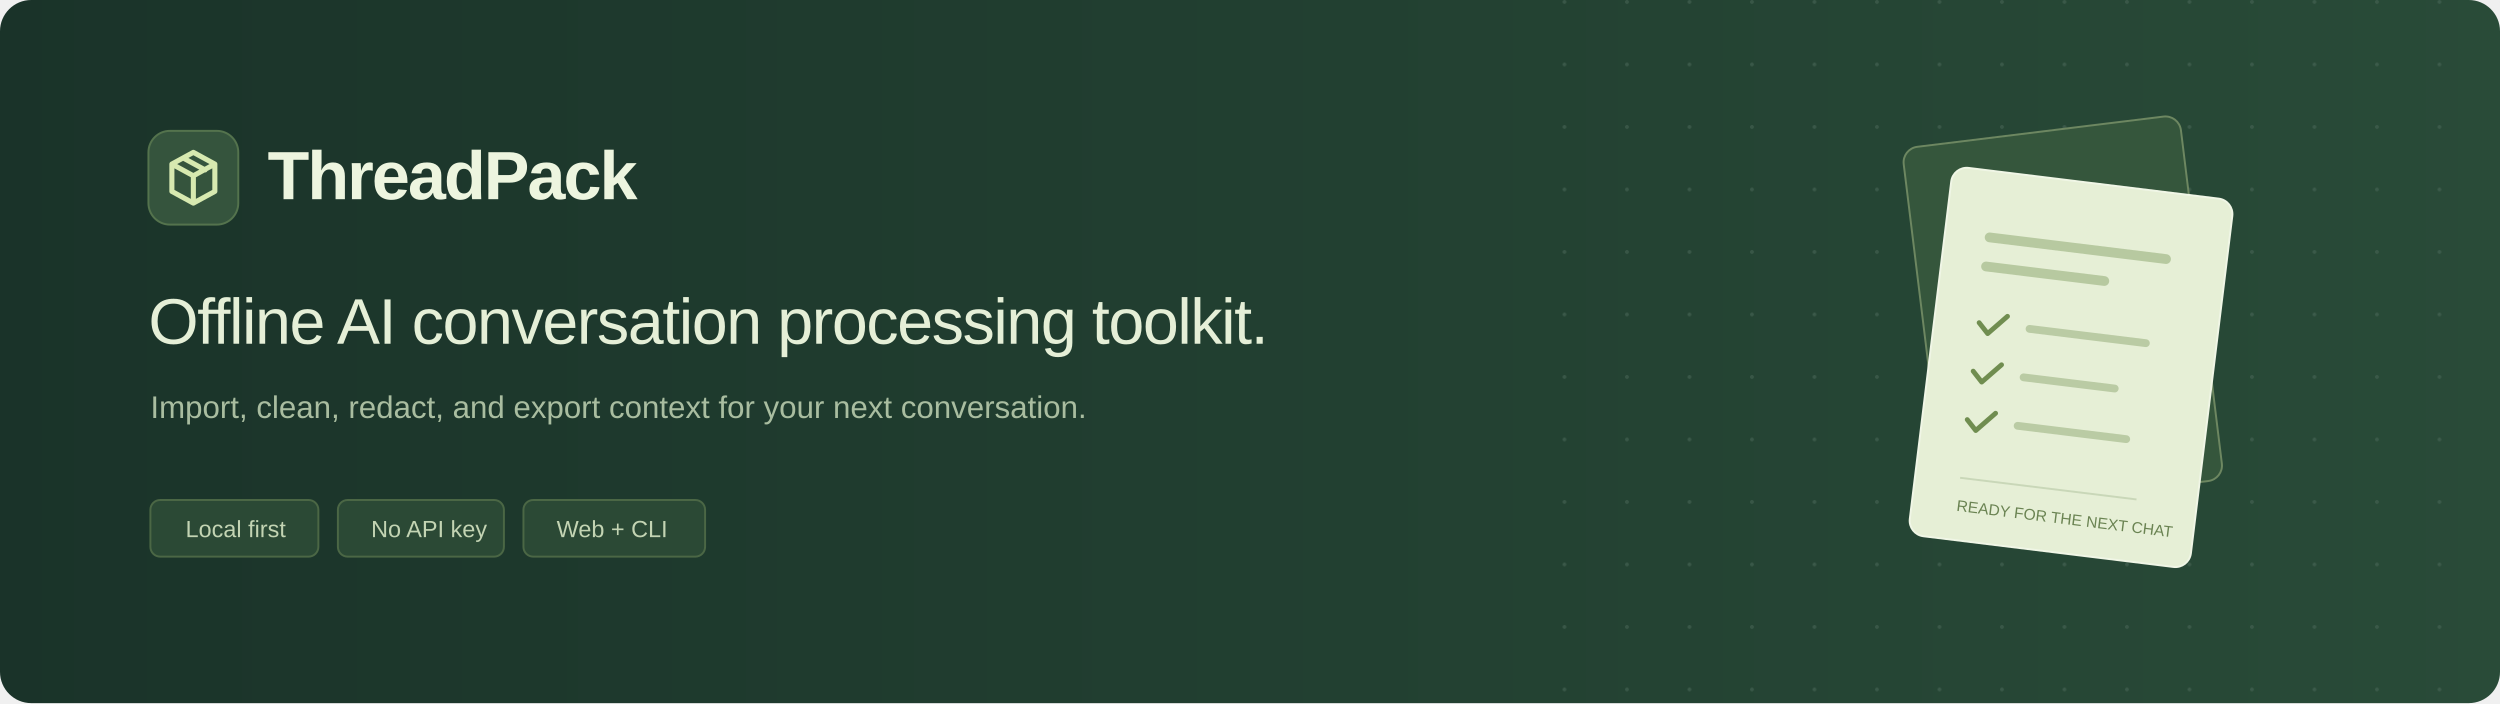
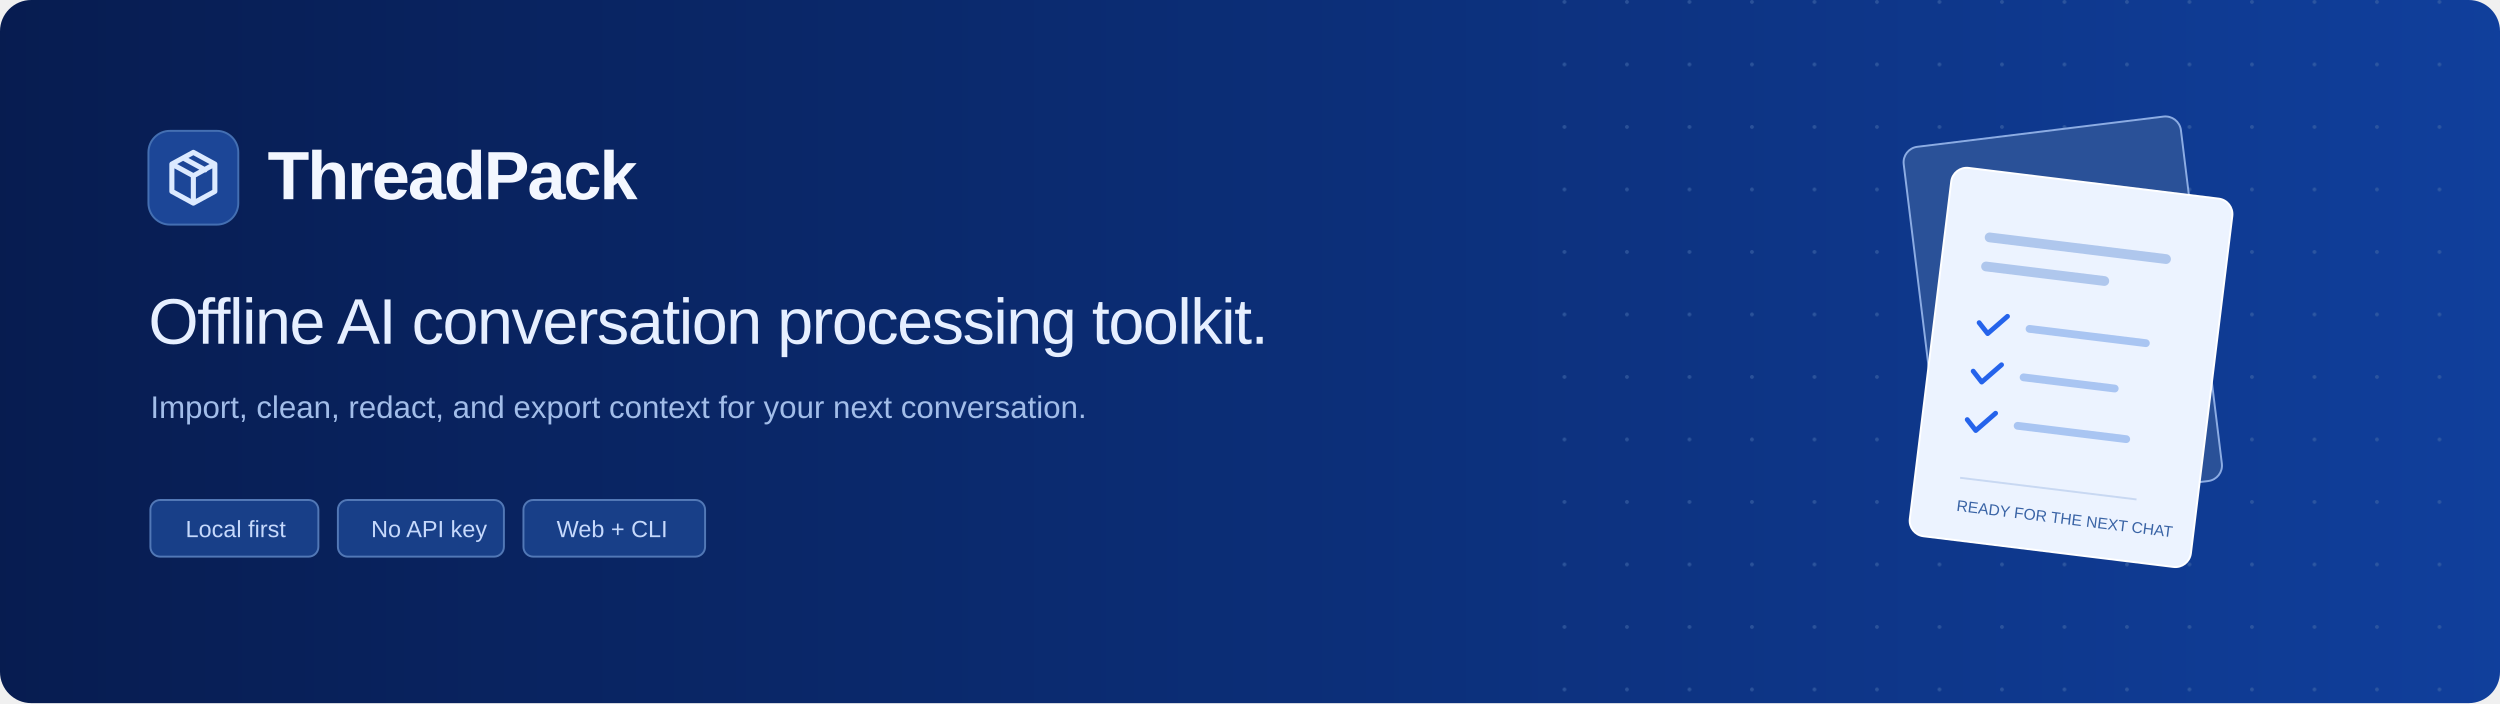
<svg xmlns="http://www.w3.org/2000/svg" width="1280" height="360" viewBox="0 0 1280 360" role="img" aria-labelledby="title desc">
  <defs>
    <pattern id="grid" width="32" height="32" patternUnits="userSpaceOnUse">
-       <circle cx="1" cy="1" r="1" fill="#466354" />
+       <circle cx="1" cy="1" r="1" fill="#3d64a5" />
    </pattern>
    <linearGradient id="fade">
-       <stop stop-color="#1a3329" />
-       <stop offset="1" stop-color="#294b38" />
+       <stop stop-color="#071c50" />
+       <stop offset="1" stop-color="#103f9c" />
    </linearGradient>
  </defs>
  <rect width="1280" height="360" rx="16" fill="url(#fade)" />
  <rect x="780" y="0" width="500" height="360" fill="url(#grid)" opacity=".6" />
-   <g transform="translate(76 67)" fill="none" stroke="#d7e9b0" stroke-width="2.6" stroke-linecap="round" stroke-linejoin="round">
-     <rect width="46" height="48" rx="11" fill="#35543d" stroke="#54734d" stroke-width="1" />
+   <g transform="translate(76 67)" fill="none" stroke="#dceaff" stroke-width="2.6" stroke-linecap="round" stroke-linejoin="round">
+     <rect width="46" height="48" rx="11" fill="#1c4697" stroke="#446fb2" stroke-width="1" />
    <path d="m12 17 11-6 11 6v14l-11 6-11-6Z M12 17l11 6 11-6 M23 23v14 M18 14l11 6" />
  </g>
-   <text x="137" y="102" fill="#edf5df" font-family="Segoe UI,Arial,sans-serif" font-size="35" font-weight="650" letter-spacing="-1">ThreadPack</text>
-   <text x="76" y="176" fill="#e5efd7" font-family="Segoe UI,Arial,sans-serif" font-size="33" font-weight="400" letter-spacing="-.7">Offline AI conversation processing toolkit.</text>
-   <text x="77" y="214" fill="#a9bda0" font-family="Segoe UI,Arial,sans-serif" font-size="16">Import, clean, redact, and export context for your next conversation.</text>
-   <g font-family="Segoe UI,Arial,sans-serif" font-size="12" fill="#c3d4b3">
-     <rect x="77" y="256" width="86" height="29" rx="5" fill="#2b4935" stroke="#4b6745" />
+   <text x="137" y="102" fill="#f3f7ff" font-family="Segoe UI,Arial,sans-serif" font-size="35" font-weight="650" letter-spacing="-1">ThreadPack</text>
+   <text x="76" y="176" fill="#e6efff" font-family="Segoe UI,Arial,sans-serif" font-size="33" font-weight="400" letter-spacing="-.7">Offline AI conversation processing toolkit.</text>
+   <text x="77" y="214" fill="#a2bde9" font-family="Segoe UI,Arial,sans-serif" font-size="16">Import, clean, redact, and export context for your next conversation.</text>
+   <g font-family="Segoe UI,Arial,sans-serif" font-size="12" fill="#c6d9fc">
+     <rect x="77" y="256" width="86" height="29" rx="5" fill="#183f88" stroke="#5278b6" />
    <text x="95" y="275">Local first</text>
-     <rect x="173" y="256" width="85" height="29" rx="5" fill="#2b4935" stroke="#4b6745" />
+     <rect x="173" y="256" width="85" height="29" rx="5" fill="#183f88" stroke="#5278b6" />
    <text x="190" y="275">No API key</text>
-     <rect x="268" y="256" width="93" height="29" rx="5" fill="#2b4935" stroke="#4b6745" />
+     <rect x="268" y="256" width="93" height="29" rx="5" fill="#183f88" stroke="#5278b6" />
    <text x="285" y="275">Web + CLI</text>
  </g>
  <g transform="translate(1000 85) rotate(7)">
-     <rect x="-25" y="-12" width="143" height="188" rx="8" fill="#35563c" stroke="#6d8761" transform="rotate(-14)" />
-     <rect width="145" height="190" rx="8" fill="#e6efd6" stroke="#f0f6e6" />
-     <path d="M23 34h91 M23 49h61" stroke="#b7c9a0" stroke-width="5" stroke-linecap="round" />
-     <path d="m23 78 5 5 9-10 m-14 30 5 5 9-10 m-14 30 5 5 9-10" stroke="#708d50" stroke-width="2.5" fill="none" stroke-linecap="round" stroke-linejoin="round" />
-     <path d="M49 78h60 M49 103h47 M49 128h56" stroke="#bacba4" stroke-width="4" stroke-linecap="round" />
-     <path d="M23 158h91" stroke="#c9d7b8" stroke-width="1" />
-     <text x="23" y="175" fill="#6a8352" font-family="Segoe UI,Arial,sans-serif" font-size="8">READY FOR THE NEXT CHAT</text>
+     <rect x="-25" y="-12" width="143" height="188" rx="8" fill="#2a5198" stroke="#8cace3" transform="rotate(-14)" />
+     <rect width="145" height="190" rx="8" fill="#ecf3ff" stroke="#ffffff" />
+     <path d="M23 34h91 M23 49h61" stroke="#afc7ed" stroke-width="5" stroke-linecap="round" />
+     <path d="m23 78 5 5 9-10 m-14 30 5 5 9-10 m-14 30 5 5 9-10" stroke="#2563eb" stroke-width="2.5" fill="none" stroke-linecap="round" stroke-linejoin="round" />
+     <path d="M49 78h60 M49 103h47 M49 128h56" stroke="#a9c5f2" stroke-width="4" stroke-linecap="round" />
+     <path d="M23 158h91" stroke="#c8d8f2" stroke-width="1" />
+     <text x="23" y="175" fill="#3963a5" font-family="Segoe UI,Arial,sans-serif" font-size="8">READY FOR THE NEXT CHAT</text>
  </g>
</svg>
